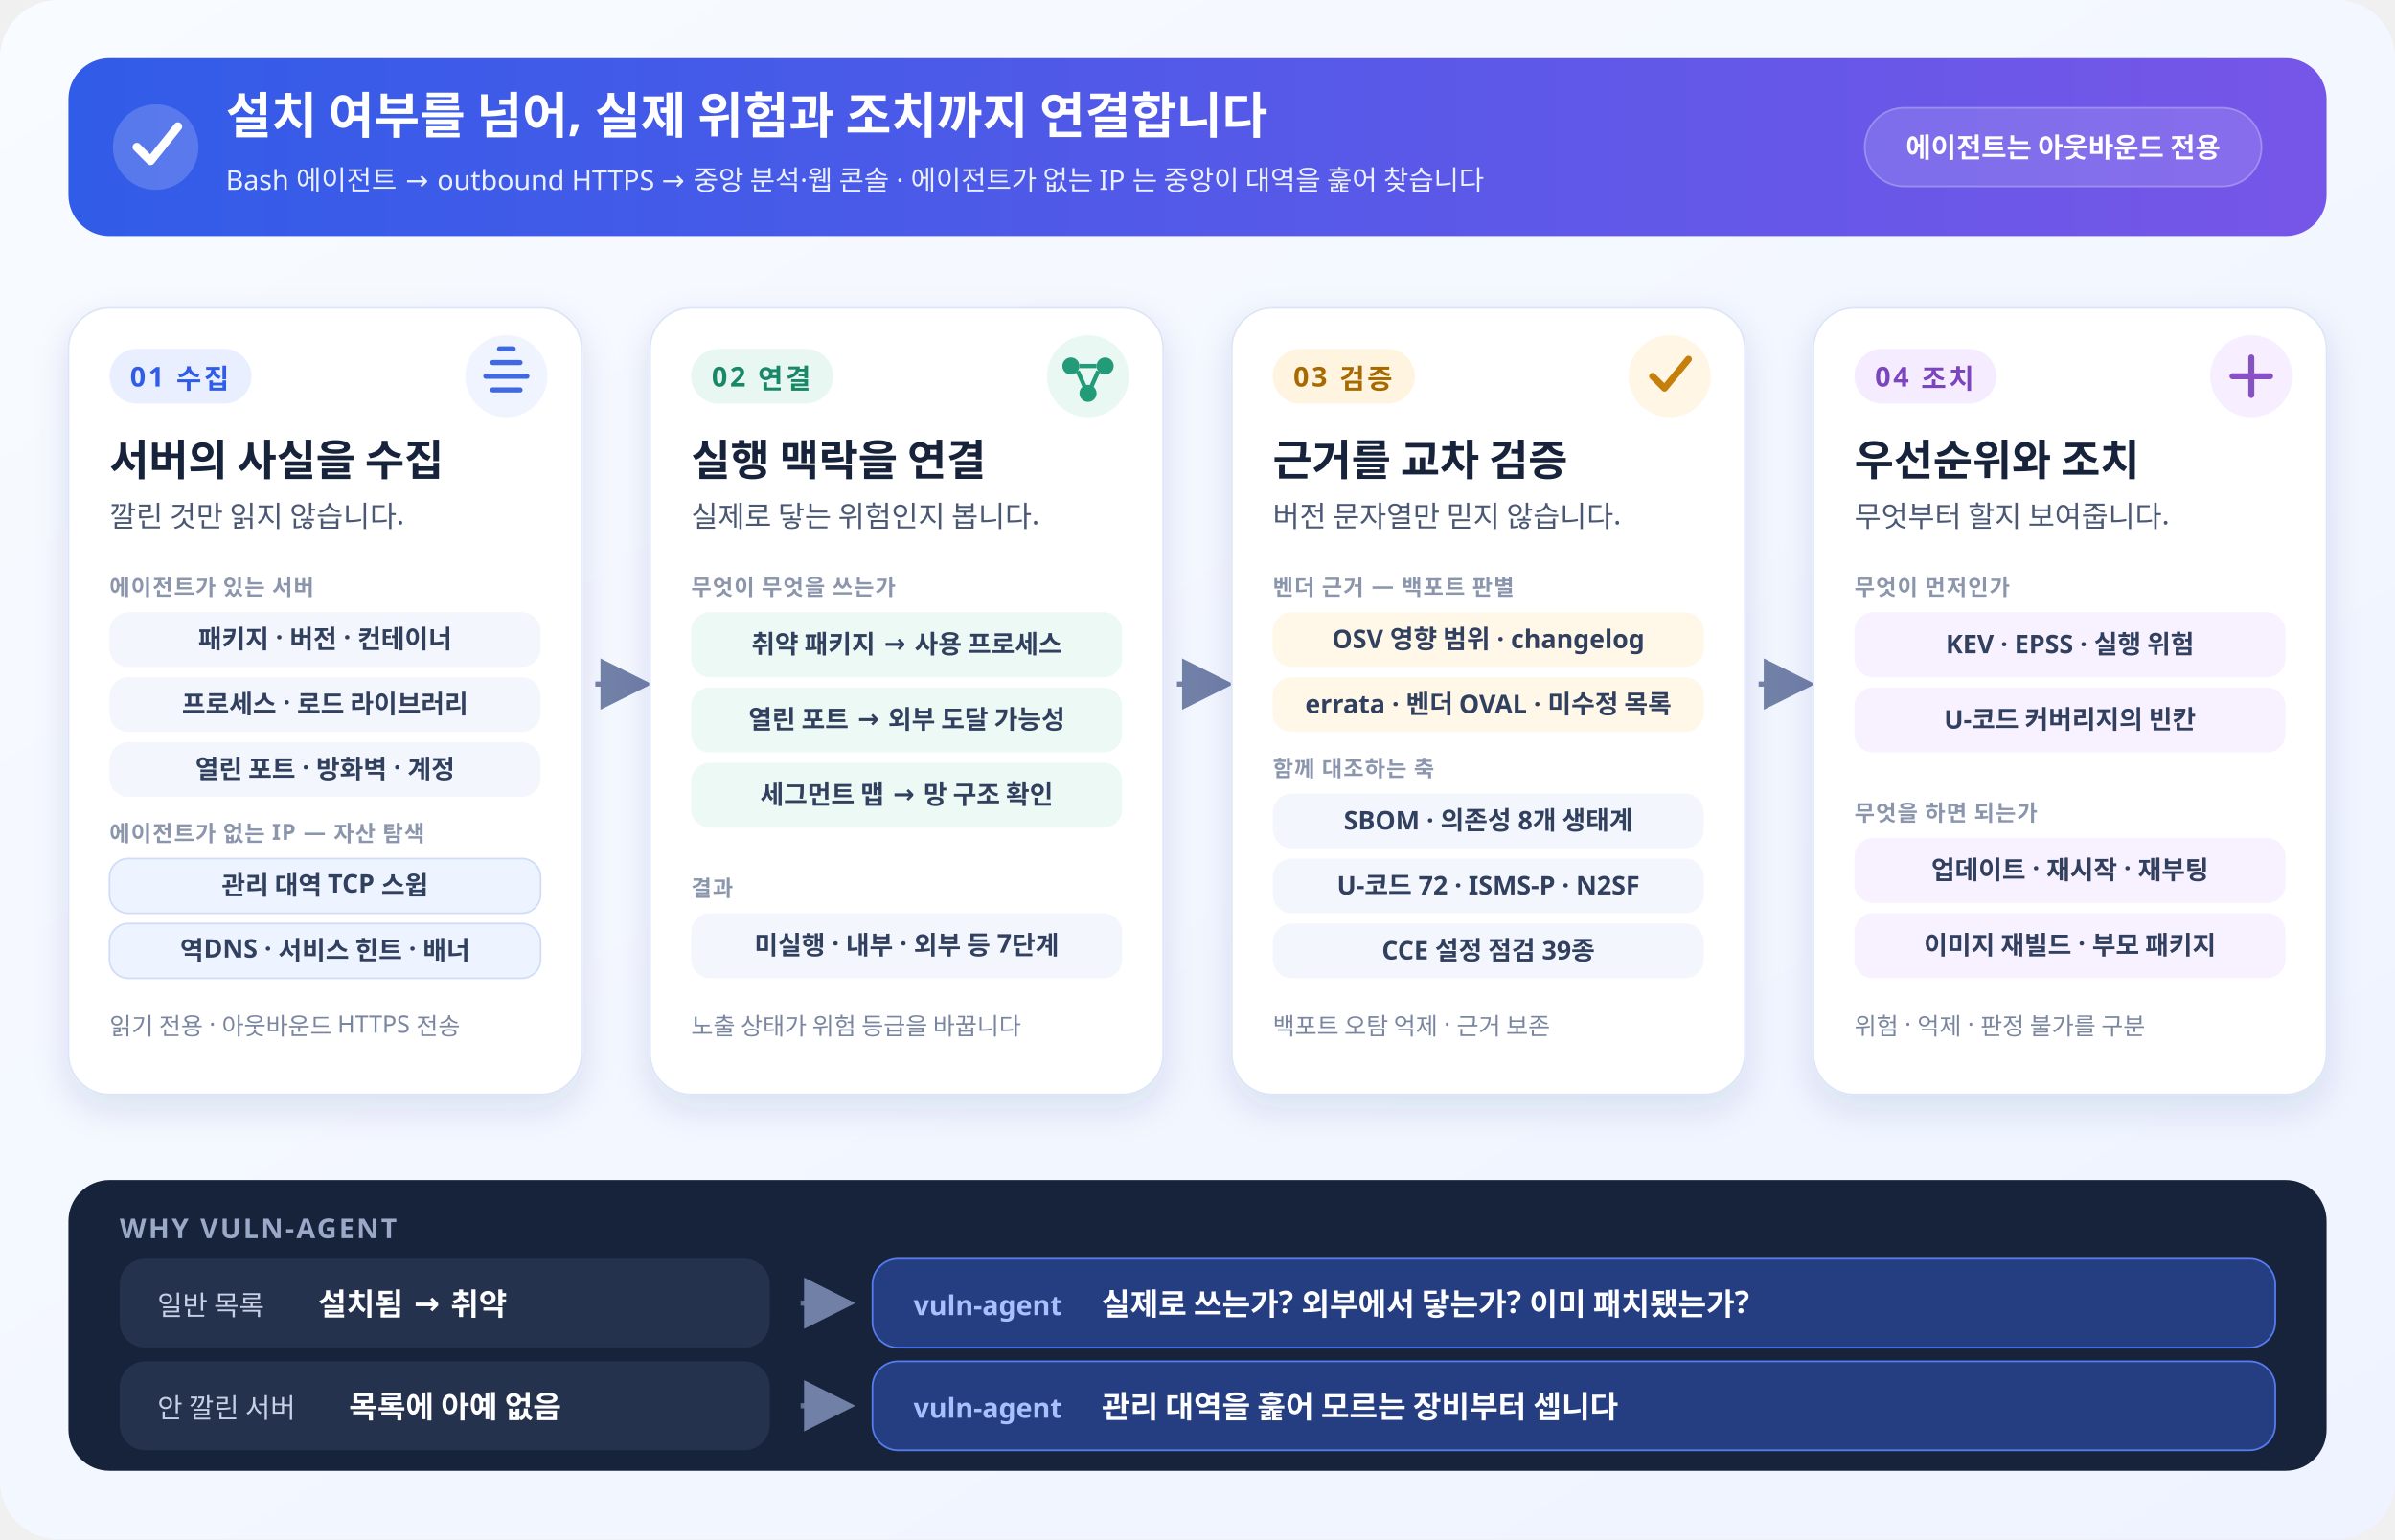
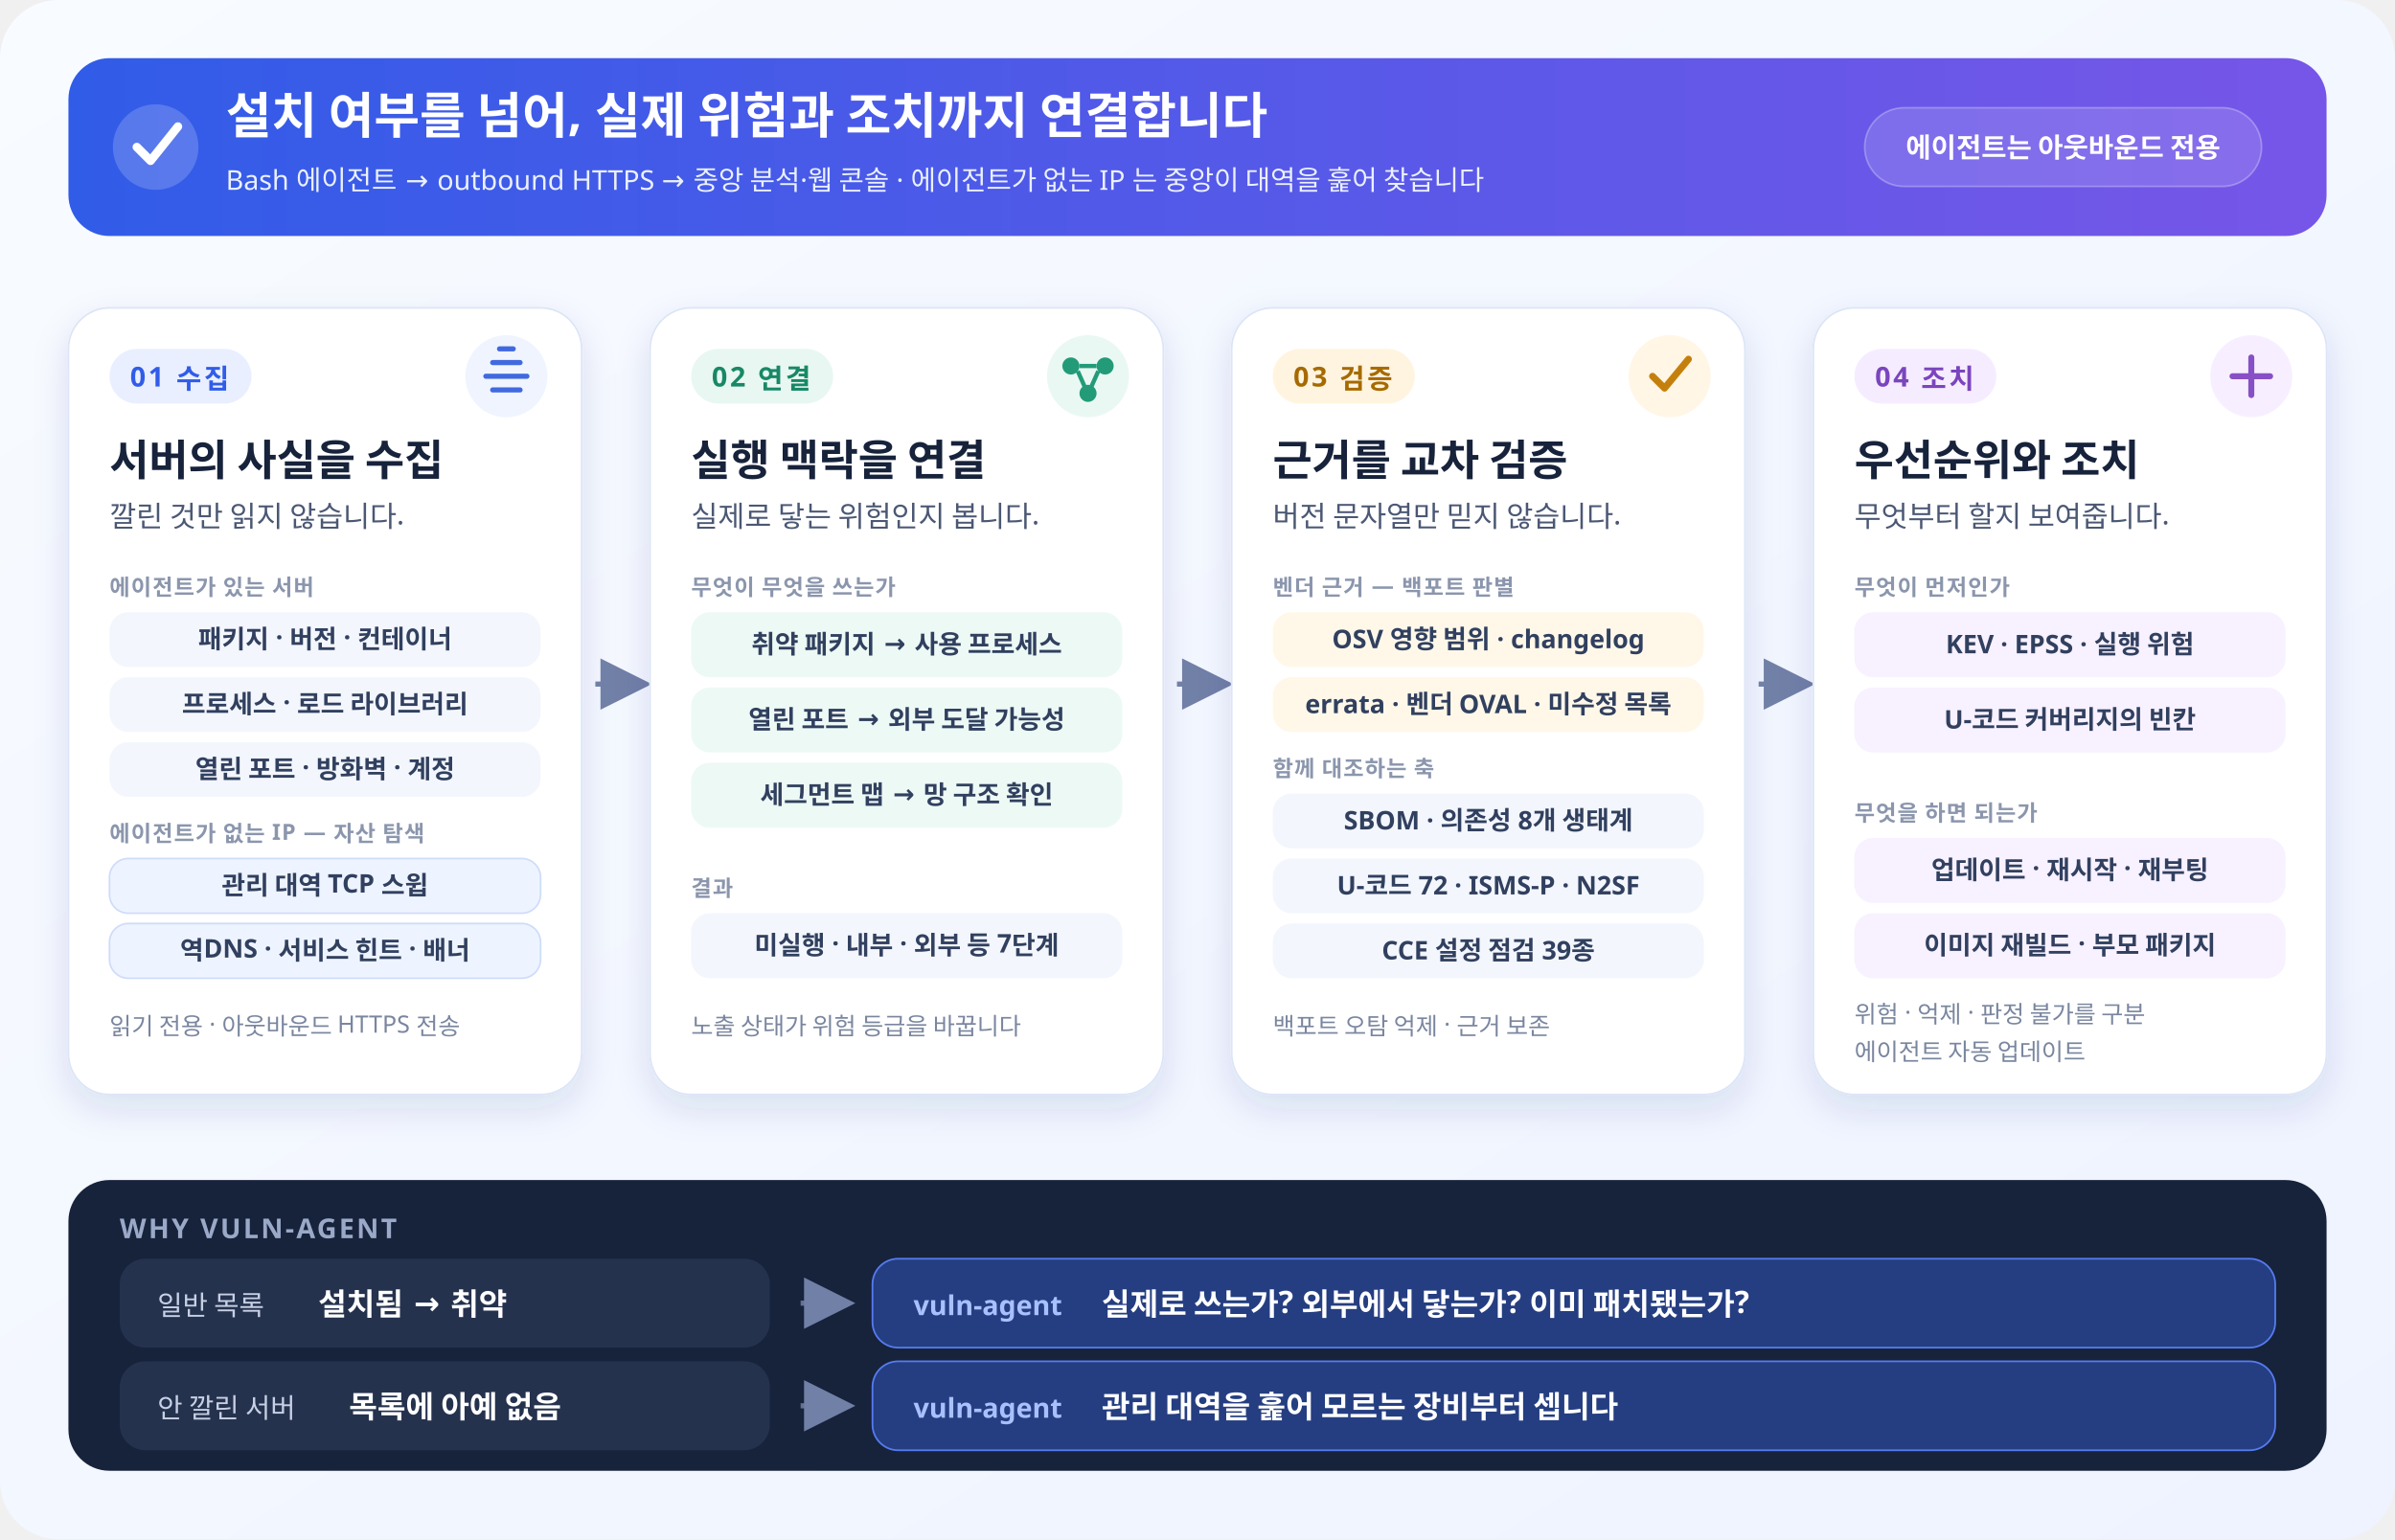
<svg xmlns="http://www.w3.org/2000/svg" width="1400" height="900" viewBox="0 0 1400 900" role="img" aria-labelledby="title desc">
  <defs>
    <linearGradient id="background" x1="0" y1="0" x2="1" y2="1">
      <stop offset="0" stop-color="#f8fbff" />
      <stop offset="1" stop-color="#eef3ff" />
    </linearGradient>
    <linearGradient id="hero" x1="0" y1="0" x2="1" y2="0">
      <stop offset="0" stop-color="#315ce8" />
      <stop offset="1" stop-color="#7656e8" />
    </linearGradient>
    <filter id="shadow" x="-20%" y="-20%" width="140%" height="150%">
      <feDropShadow dx="0" dy="8" stdDeviation="10" flood-color="#253b75" flood-opacity="0.12" />
    </filter>
    <marker id="arrow" markerWidth="10" markerHeight="10" refX="8" refY="5" orient="auto">
      <path d="M0 0L10 5L0 10Z" fill="#7180a7" />
    </marker>
    <style>
      text { font-family: Pretendard, "Noto Sans KR", "Malgun Gothic", sans-serif; }
      .card-title { font-size: 25px; font-weight: 700; fill: #17223b; }
      .step { font-size: 16px; font-weight: 800; letter-spacing: 1.5px; }
      .body { font-size: 17px; fill: #4b5874; }
      .chip { font-size: 15px; font-weight: 650; fill: #31405f; }
      .lbl { font-size: 13px; font-weight: 700; fill: #8b96ad; letter-spacing: 0.6px; }
      .foot { font-size: 14px; fill: #7a869f; }
    </style>
  </defs>
  <rect width="1400" height="900" rx="34" fill="url(#background)" />
  <rect x="40" y="34" width="1320" height="104" rx="24" fill="url(#hero)" />
  <circle cx="91" cy="86" r="25" fill="#ffffff" fill-opacity="0.18" />
  <path d="M80 86l8 8 16-20" fill="none" stroke="#fff" stroke-width="5" stroke-linecap="round" stroke-linejoin="round" />
  <text x="132" y="78" font-size="29" font-weight="800" fill="#fff">설치 여부를 넘어, 실제 위험과 조치까지 연결합니다</text>
  <text x="132" y="111" font-size="16" fill="#eaf0ff">Bash 에이전트 → outbound HTTPS → 중앙 분석·웹 콘솔   ·   에이전트가 없는 IP 는 중앙이 대역을 훑어 찾습니다</text>
  <rect x="1090" y="63" width="232" height="46" rx="23" fill="#fff" fill-opacity="0.14" stroke="#fff" stroke-opacity="0.28" />
  <text x="1206" y="92" text-anchor="middle" font-size="16" font-weight="700" fill="#fff">에이전트는 아웃바운드 전용</text>
  <g filter="url(#shadow)">
    <rect x="40" y="180" width="300" height="460" rx="24" fill="#fff" stroke="#dce5f7" />
  </g>
  <rect x="64" y="204" width="83" height="32" rx="16" fill="#e9efff" />
  <text x="105" y="226" text-anchor="middle" class="step" fill="#315ce8">01 수집</text>
  <circle cx="296" cy="220" r="24" fill="#eff4ff" />
  <path d="M284 220h24M288 212h16M292 204h8M288 228h16" stroke="#4169df" stroke-width="3" stroke-linecap="round" />
  <text x="64" y="278" class="card-title">서버의 사실을 수집</text>
  <text x="64" y="308" class="body">깔린 것만 읽지 않습니다.</text>
  <text x="64" y="348" class="lbl">에이전트가 있는 서버</text>
  <rect x="64" y="358" width="252" height="32" rx="11" fill="#f3f6fc" />
  <text x="190" y="379" text-anchor="middle" class="chip">패키지 · 버전 · 컨테이너</text>
  <rect x="64" y="396" width="252" height="32" rx="11" fill="#f3f6fc" />
  <text x="190" y="417" text-anchor="middle" class="chip">프로세스 · 로드 라이브러리</text>
  <rect x="64" y="434" width="252" height="32" rx="11" fill="#f3f6fc" />
  <text x="190" y="455" text-anchor="middle" class="chip">열린 포트 · 방화벽 · 계정</text>
  <text x="64" y="492" class="lbl">에이전트가 없는 IP — 자산 탐색</text>
  <rect x="64" y="502" width="252" height="32" rx="11" fill="#eef4ff" stroke="#cfdcfa" />
  <text x="190" y="523" text-anchor="middle" class="chip" fill="#2e4c9c">관리 대역 TCP 스윕</text>
  <rect x="64" y="540" width="252" height="32" rx="11" fill="#eef4ff" stroke="#cfdcfa" />
  <text x="190" y="561" text-anchor="middle" class="chip" fill="#2e4c9c">역DNS · 서비스 힌트 · 배너</text>
  <text x="64" y="605" class="foot">읽기 전용 · 아웃바운드 HTTPS 전송</text>
  <path d="M348 400H375" stroke="#7180a7" stroke-width="3" marker-end="url(#arrow)" />
  <g filter="url(#shadow)">
    <rect x="380" y="180" width="300" height="460" rx="24" fill="#fff" stroke="#dce5f7" />
  </g>
  <rect x="404" y="204" width="83" height="32" rx="16" fill="#e8f7f2" />
  <text x="445" y="226" text-anchor="middle" class="step" fill="#188866">02 연결</text>
  <circle cx="636" cy="220" r="24" fill="#eaf8f3" />
  <circle cx="626" cy="214" r="5" fill="#239b78" />
  <circle cx="646" cy="214" r="5" fill="#239b78" />
  <circle cx="636" cy="230" r="5" fill="#239b78" />
  <path d="M630 217l4 9M642 217l-4 9M631 214h10" stroke="#239b78" stroke-width="2.5" />
  <text x="404" y="278" class="card-title">실행 맥락을 연결</text>
  <text x="404" y="308" class="body">실제로 닿는 위험인지 봅니다.</text>
  <text x="404" y="348" class="lbl">무엇이 무엇을 쓰는가</text>
  <rect x="404" y="358" width="252" height="38" rx="11" fill="#edf9f5" />
  <text x="530" y="382" text-anchor="middle" class="chip" fill="#247b65">취약 패키지 → 사용 프로세스</text>
  <rect x="404" y="402" width="252" height="38" rx="11" fill="#edf9f5" />
  <text x="530" y="426" text-anchor="middle" class="chip" fill="#247b65">열린 포트 → 외부 도달 가능성</text>
  <rect x="404" y="446" width="252" height="38" rx="11" fill="#edf9f5" />
  <text x="530" y="470" text-anchor="middle" class="chip" fill="#247b65">세그먼트 맵 → 망 구조 확인</text>
  <text x="404" y="524" class="lbl">결과</text>
  <rect x="404" y="534" width="252" height="38" rx="11" fill="#f3f6fc" />
  <text x="530" y="558" text-anchor="middle" class="chip">미실행 · 내부 · 외부 등 7단계</text>
  <text x="404" y="605" class="foot">노출 상태가 위험 등급을 바꿉니다</text>
  <path d="M688 400H715" stroke="#7180a7" stroke-width="3" marker-end="url(#arrow)" />
  <g filter="url(#shadow)">
    <rect x="720" y="180" width="300" height="460" rx="24" fill="#fff" stroke="#dce5f7" />
  </g>
  <rect x="744" y="204" width="83" height="32" rx="16" fill="#fff4df" />
  <text x="785" y="226" text-anchor="middle" class="step" fill="#a66a00">03 검증</text>
  <circle cx="976" cy="220" r="24" fill="#fff6e5" />
  <path d="M966 220l7 7 14-17" fill="none" stroke="#c5800c" stroke-width="4" stroke-linecap="round" stroke-linejoin="round" />
  <text x="744" y="278" class="card-title">근거를 교차 검증</text>
  <text x="744" y="308" class="body">버전 문자열만 믿지 않습니다.</text>
  <text x="744" y="348" class="lbl">벤더 근거 — 백포트 판별</text>
  <rect x="744" y="358" width="252" height="32" rx="11" fill="#fff8e9" />
  <text x="870" y="379" text-anchor="middle" class="chip">OSV 영향 범위 · changelog</text>
  <rect x="744" y="396" width="252" height="32" rx="11" fill="#fff8e9" />
  <text x="870" y="417" text-anchor="middle" class="chip">errata · 벤더 OVAL · 미수정 목록</text>
  <text x="744" y="454" class="lbl">함께 대조하는 축</text>
  <rect x="744" y="464" width="252" height="32" rx="11" fill="#f3f6fc" />
  <text x="870" y="485" text-anchor="middle" class="chip">SBOM · 의존성 8개 생태계</text>
  <rect x="744" y="502" width="252" height="32" rx="11" fill="#f3f6fc" />
  <text x="870" y="523" text-anchor="middle" class="chip">U-코드 72 · ISMS-P · N2SF</text>
  <rect x="744" y="540" width="252" height="32" rx="11" fill="#f3f6fc" />
  <text x="870" y="561" text-anchor="middle" class="chip">CCE 설정 점검 39종</text>
  <text x="744" y="605" class="foot">백포트 오탐 억제 · 근거 보존</text>
  <path d="M1028 400H1055" stroke="#7180a7" stroke-width="3" marker-end="url(#arrow)" />
  <g filter="url(#shadow)">
    <rect x="1060" y="180" width="300" height="460" rx="24" fill="#fff" stroke="#dce5f7" />
  </g>
  <rect x="1084" y="204" width="83" height="32" rx="16" fill="#f6ecff" />
  <text x="1125" y="226" text-anchor="middle" class="step" fill="#7b45bd">04 조치</text>
  <circle cx="1316" cy="220" r="24" fill="#f7efff" />
  <path d="M1305 220h22M1316 209v22" stroke="#8751c5" stroke-width="3.5" stroke-linecap="round" />
  <text x="1084" y="278" class="card-title">우선순위와 조치</text>
  <text x="1084" y="308" class="body">무엇부터 할지 보여줍니다.</text>
  <text x="1084" y="348" class="lbl">무엇이 먼저인가</text>
  <rect x="1084" y="358" width="252" height="38" rx="11" fill="#f8f1ff" />
  <text x="1210" y="382" text-anchor="middle" class="chip" fill="#7240ad">KEV · EPSS · 실행 위험</text>
  <rect x="1084" y="402" width="252" height="38" rx="11" fill="#f8f1ff" />
  <text x="1210" y="426" text-anchor="middle" class="chip" fill="#7240ad">U-코드 커버리지의 빈칸</text>
  <text x="1084" y="480" class="lbl">무엇을 하면 되는가</text>
  <rect x="1084" y="490" width="252" height="38" rx="11" fill="#f8f1ff" />
  <text x="1210" y="514" text-anchor="middle" class="chip" fill="#7240ad">업데이트 · 재시작 · 재부팅</text>
  <rect x="1084" y="534" width="252" height="38" rx="11" fill="#f8f1ff" />
  <text x="1210" y="558" text-anchor="middle" class="chip" fill="#7240ad">이미지 재빌드 · 부모 패키지</text>
-   <text x="1084" y="605" class="foot">위험 · 억제 · 판정 불가를 구분</text>
+   <text x="1084" y="598" class="foot">위험 · 억제 · 판정 불가를 구분</text>
+   <text x="1084" y="620" class="foot">에이전트 자동 업데이트</text>
  <rect x="40" y="690" width="1320" height="170" rx="24" fill="#17223b" />
  <text x="70" y="724" font-size="16" font-weight="800" fill="#9ba9c8" letter-spacing="1.3">WHY VULN-AGENT</text>
  <rect x="70" y="736" width="380" height="52" rx="15" fill="#25324e" />
  <text x="92" y="769" font-size="16" fill="#c7d0e4">일반 목록</text>
  <text x="186" y="769" font-size="18" font-weight="700" fill="#fff">설치됨 → 취약</text>
  <path d="M468 762H494" stroke="#657393" stroke-width="3" marker-end="url(#arrow)" />
  <rect x="510" y="736" width="820" height="52" rx="15" fill="#253e81" stroke="#557cf0" />
  <text x="534" y="769" font-size="16" font-weight="700" fill="#a9c0ff">vuln-agent</text>
  <text x="644" y="769" font-size="18" font-weight="750" fill="#fff">실제로 쓰는가?  외부에서 닿는가?  이미 패치됐는가?</text>
  <rect x="70" y="796" width="380" height="52" rx="15" fill="#25324e" />
  <text x="92" y="829" font-size="16" fill="#c7d0e4">안 깔린 서버</text>
  <text x="204" y="829" font-size="18" font-weight="700" fill="#fff">목록에 아예 없음</text>
  <path d="M468 822H494" stroke="#657393" stroke-width="3" marker-end="url(#arrow)" />
  <rect x="510" y="796" width="820" height="52" rx="15" fill="#253e81" stroke="#557cf0" />
  <text x="534" y="829" font-size="16" font-weight="700" fill="#a9c0ff">vuln-agent</text>
  <text x="644" y="829" font-size="18" font-weight="750" fill="#fff">관리 대역을 훑어 모르는 장비부터 셉니다</text>
</svg>
